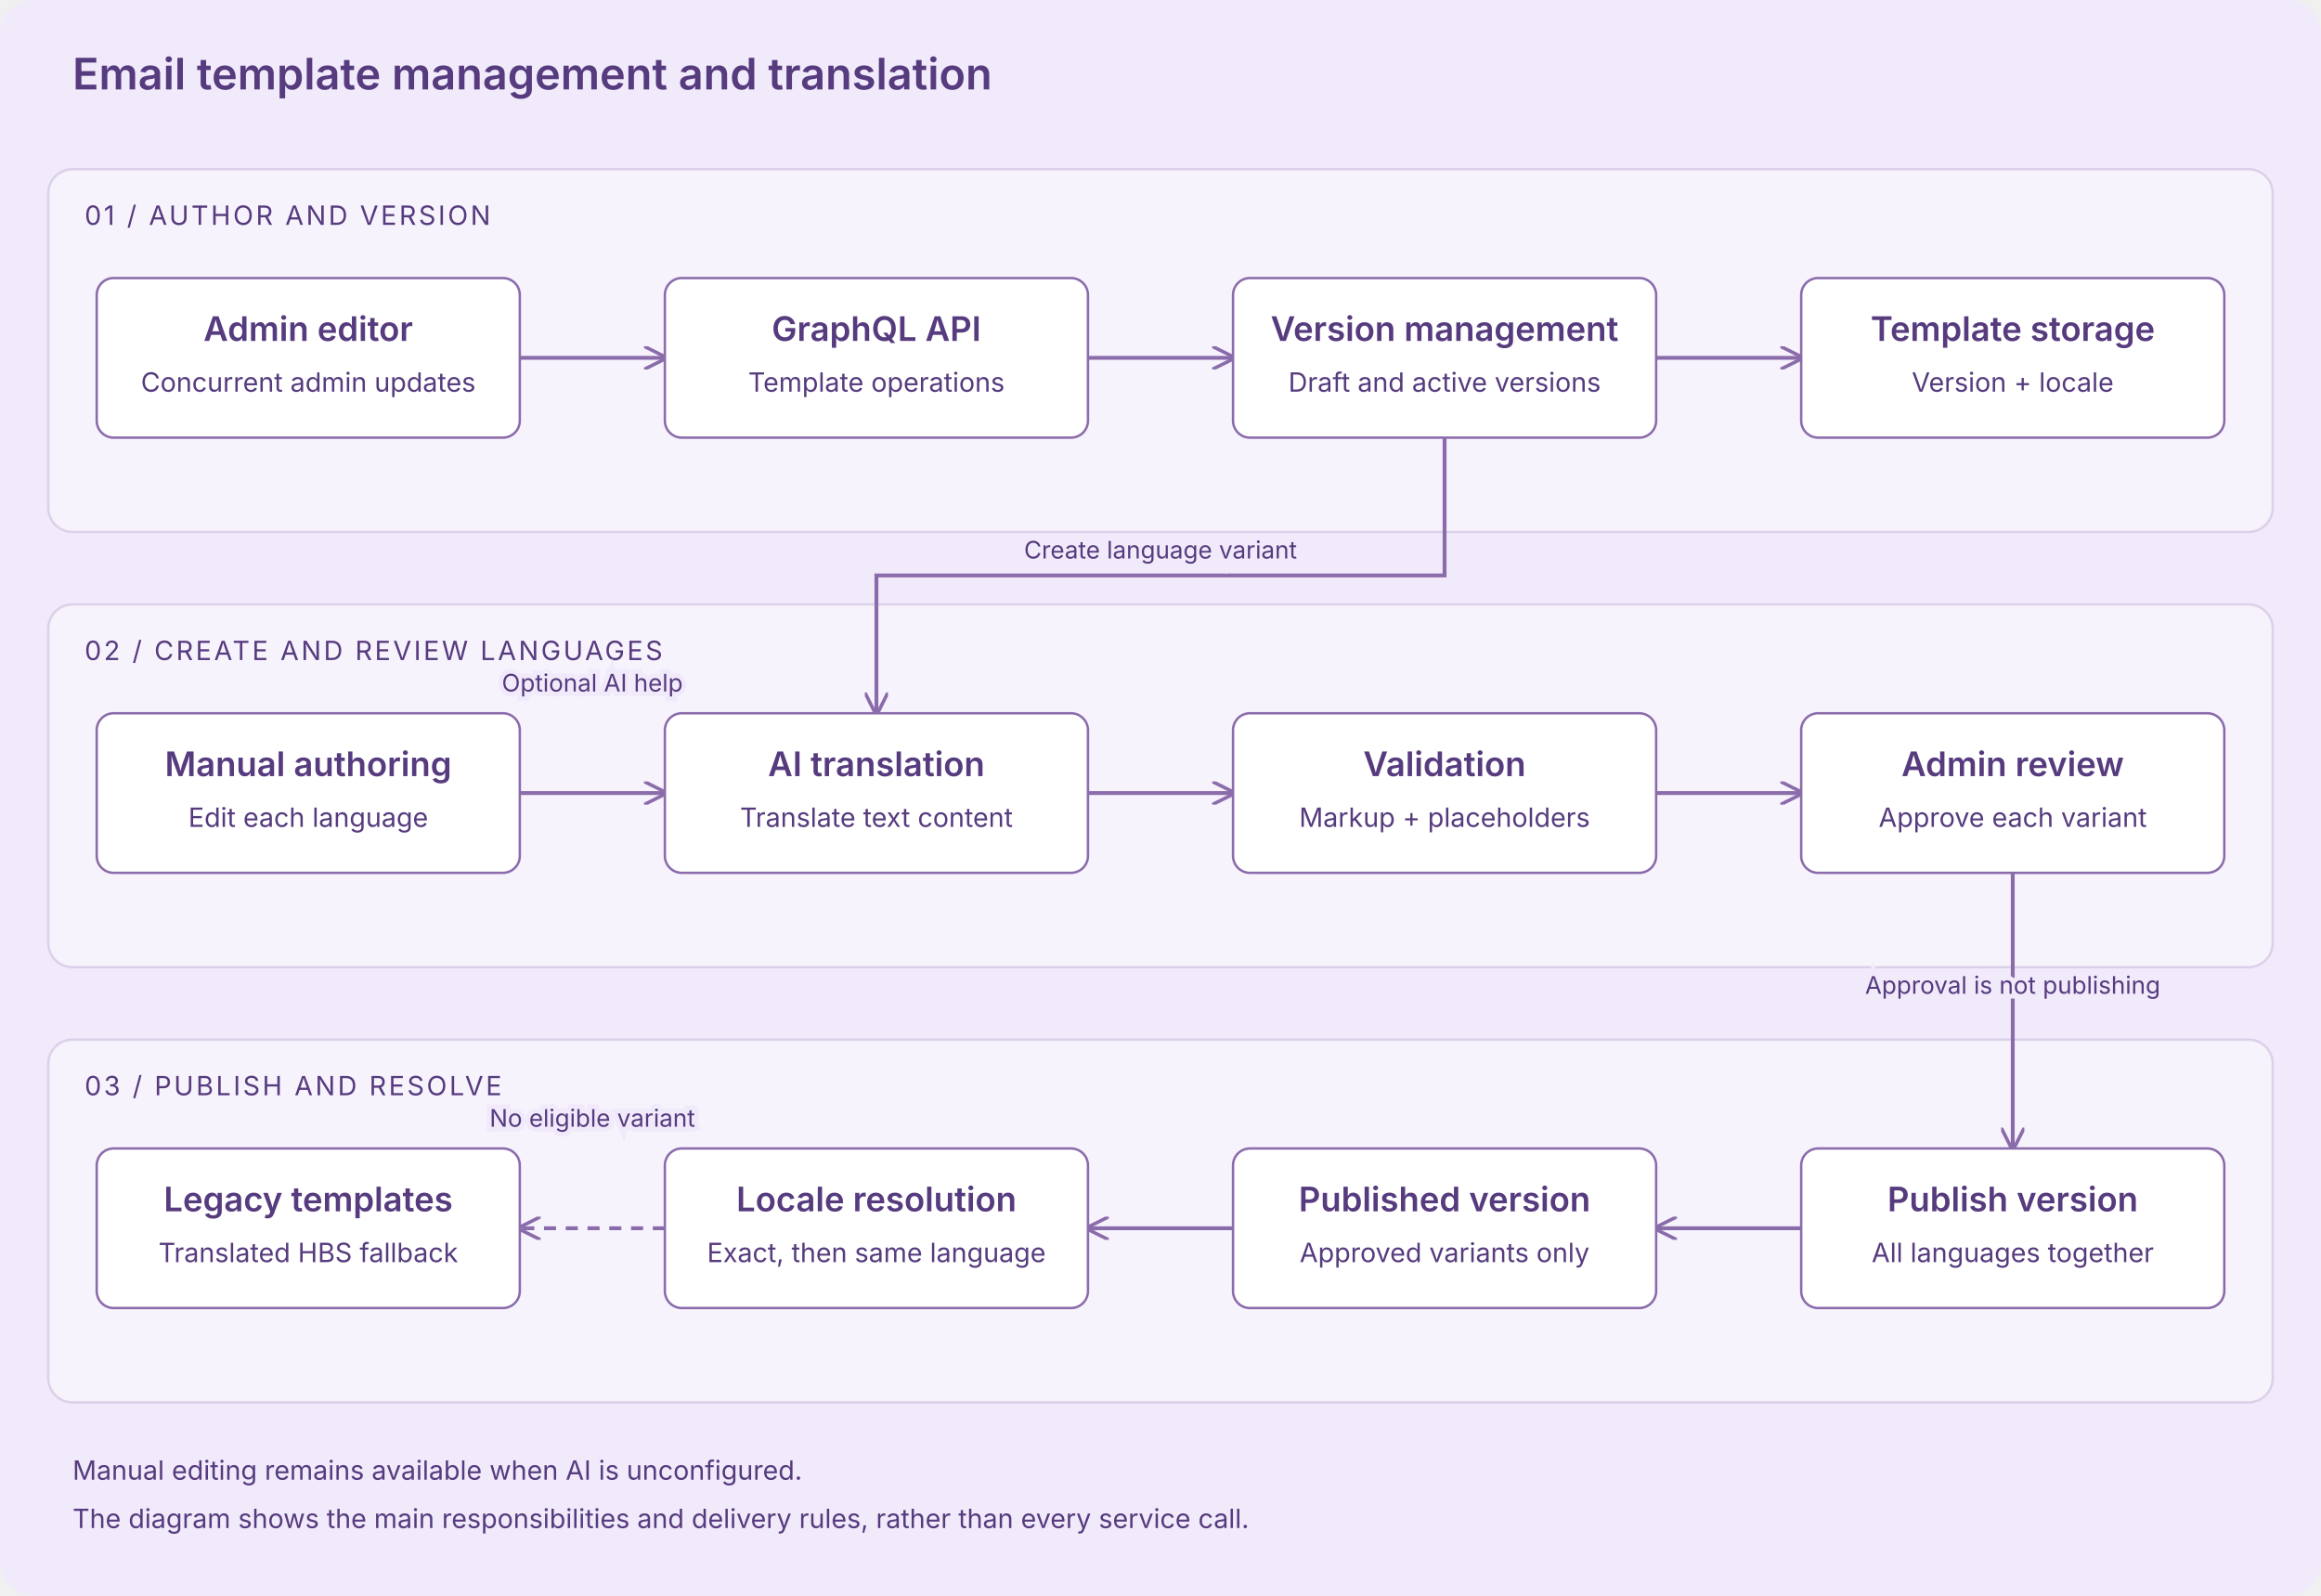
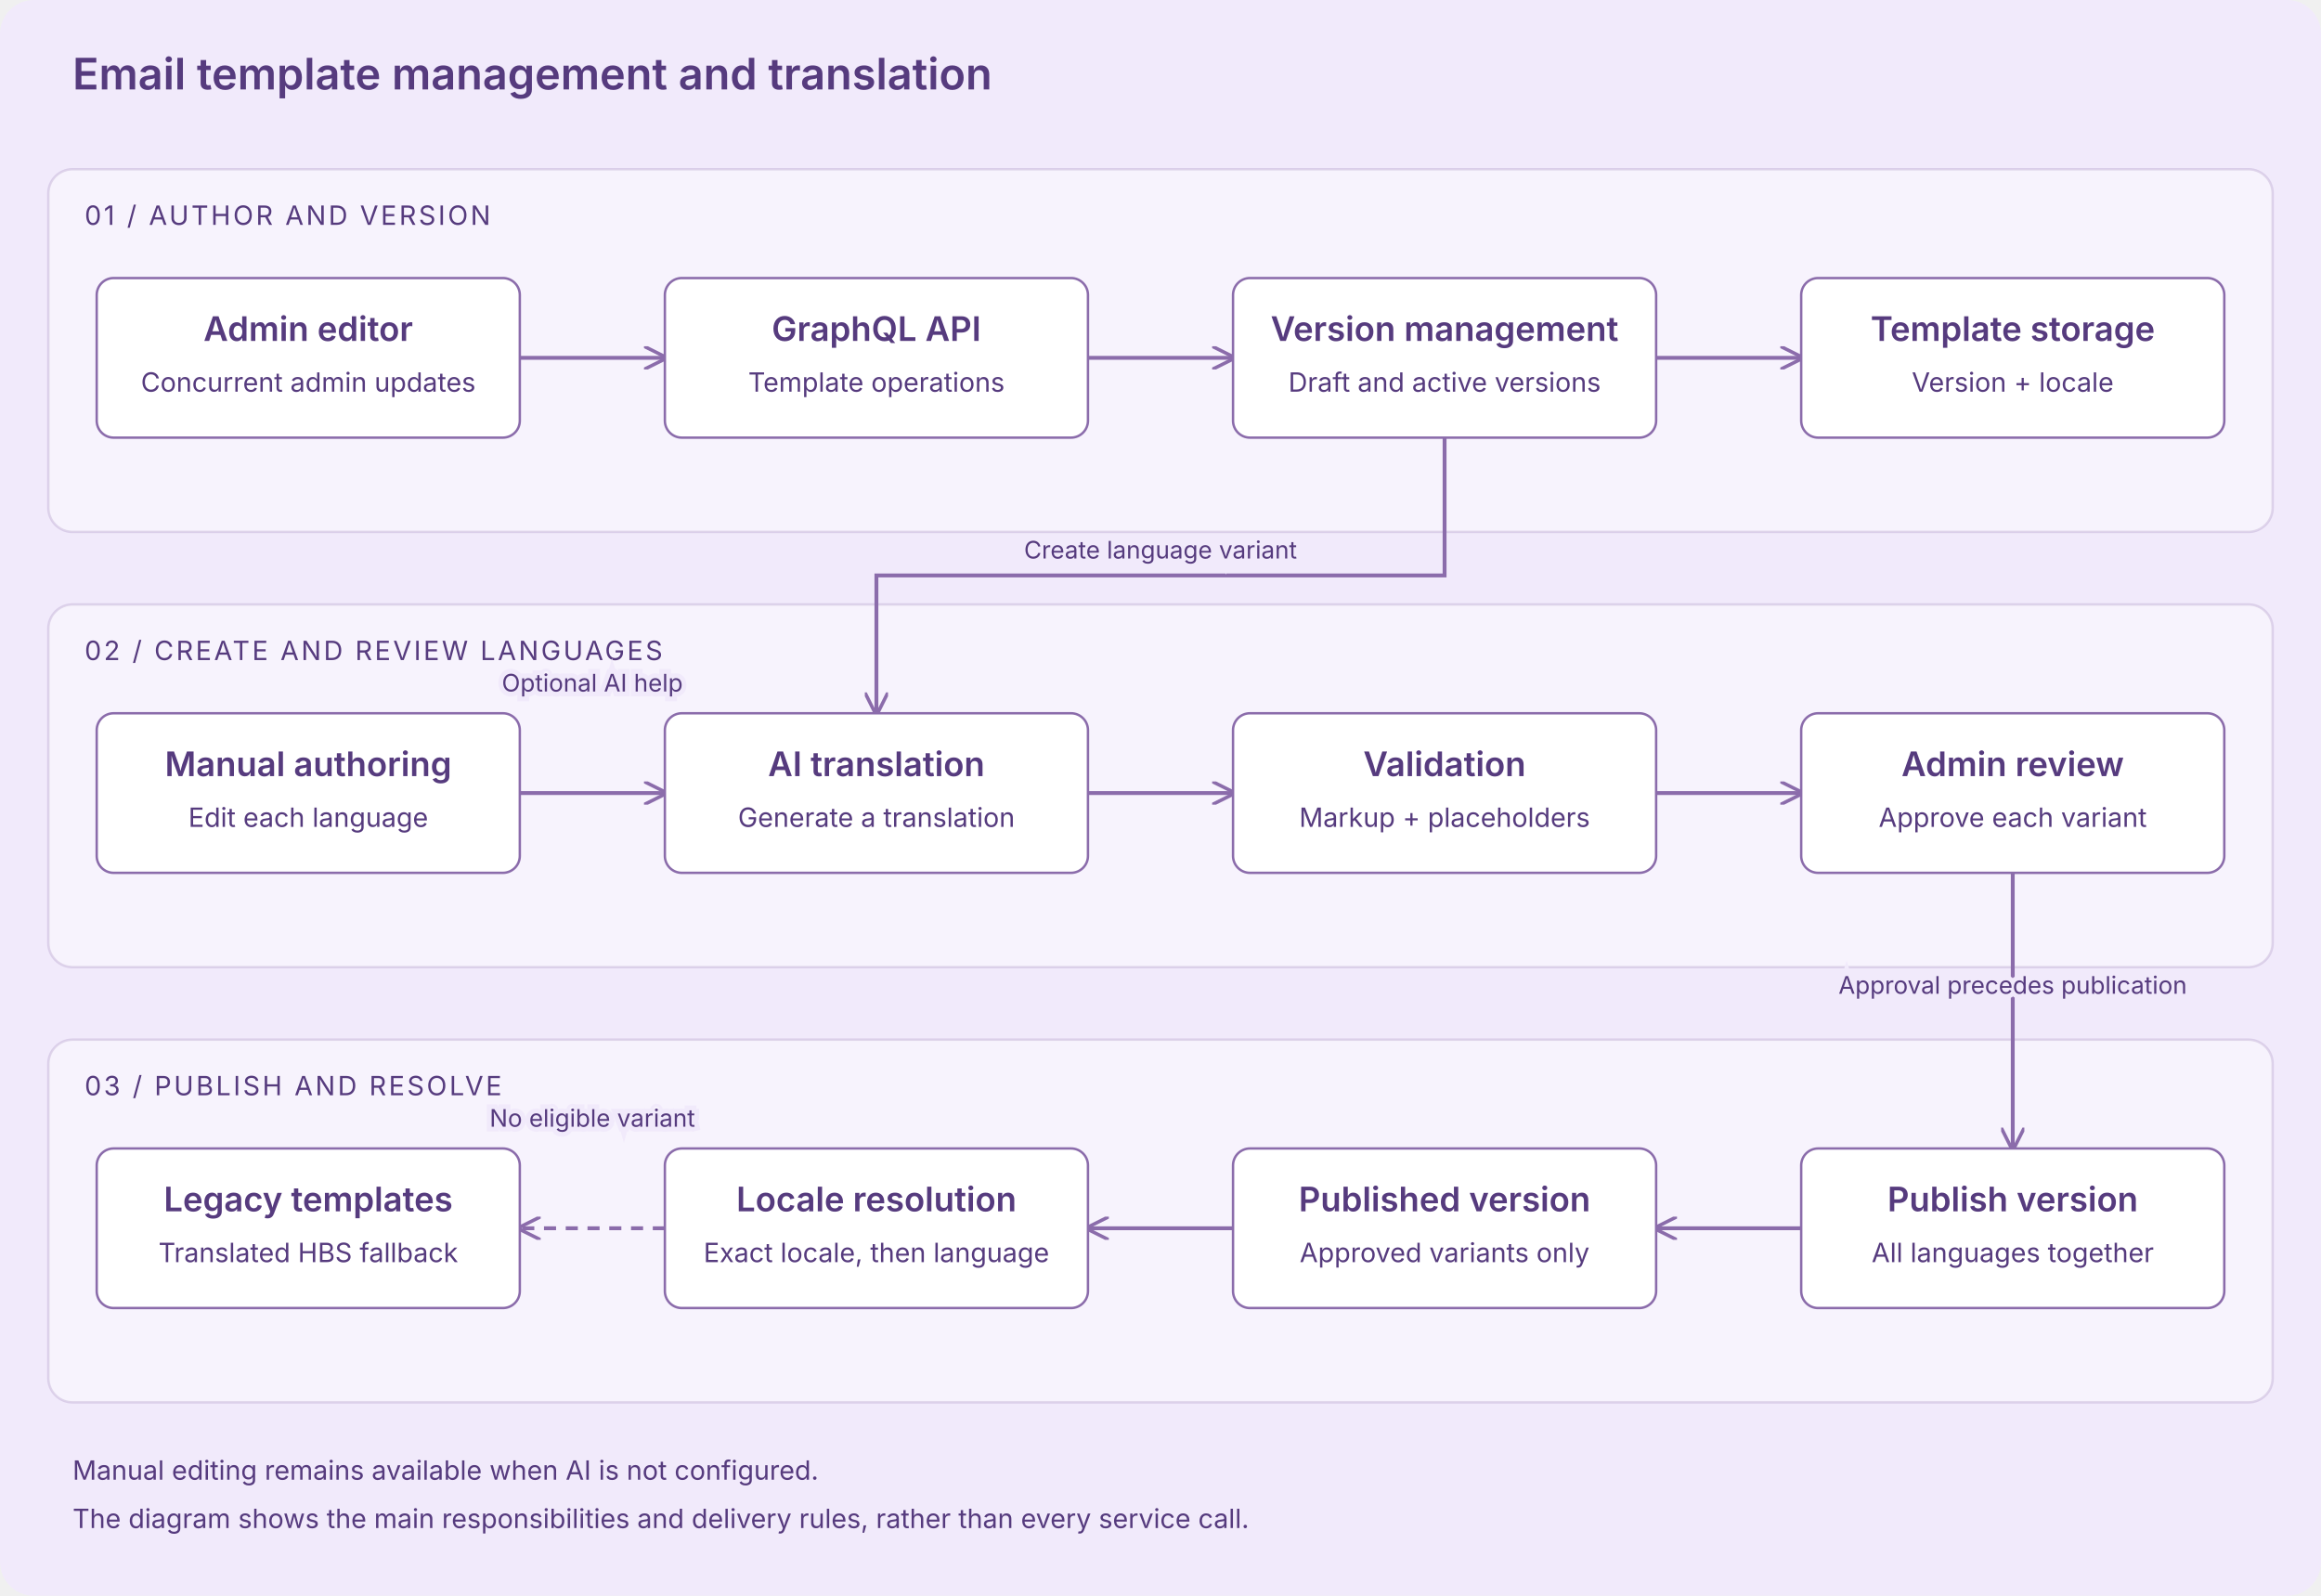
<svg xmlns="http://www.w3.org/2000/svg" viewBox="0 0 960 660" role="img" aria-labelledby="title desc">
  <defs>
    <marker id="arrow" viewBox="0 0 10 10" refX="9" refY="5" markerWidth="6" markerHeight="6" orient="auto">
      <path d="M0 0L10 5L0 10" fill="none" stroke="#8b6cab" stroke-width="1.5" />
    </marker>
  </defs>
  <g font-family="system-ui,-apple-system,sans-serif">
    <rect width="960" height="660" rx="14" fill="#f1eafb" />
    <text x="30" y="37" font-size="18" font-weight="600" fill="#563b7e">Email template management and translation</text>
    <rect x="20" y="70" width="920" height="150" rx="10" fill="#ffffff" fill-opacity=".42" stroke="#8b6cab" stroke-opacity=".22" />
    <text x="35" y="93" font-size="11" letter-spacing="1" fill="#563b7e">01 / AUTHOR AND VERSION</text>
    <rect x="20" y="250" width="920" height="150" rx="10" fill="#ffffff" fill-opacity=".42" stroke="#8b6cab" stroke-opacity=".22" />
    <text x="35" y="273" font-size="11" letter-spacing="1" fill="#563b7e">02 / CREATE AND REVIEW LANGUAGES</text>
    <rect x="20" y="430" width="920" height="150" rx="10" fill="#ffffff" fill-opacity=".42" stroke="#8b6cab" stroke-opacity=".22" />
    <text x="35" y="453" font-size="11" letter-spacing="1" fill="#563b7e">03 / PUBLISH AND RESOLVE</text>
    <path d="M215 148.0H275" fill="none" stroke="#8b6cab" stroke-width="1.6" marker-end="url(#arrow)" />
    <path d="M450 148.0H510" fill="none" stroke="#8b6cab" stroke-width="1.6" marker-end="url(#arrow)" />
    <path d="M685 148.0H745" fill="none" stroke="#8b6cab" stroke-width="1.6" marker-end="url(#arrow)" />
    <path d="M597.5 181V238.0H362.5V295" fill="none" stroke="#8b6cab" stroke-width="1.6" marker-end="url(#arrow)" />
    <text x="480.0" y="231.0" text-anchor="middle" font-size="10" fill="#563b7e" stroke="#f1eafb" stroke-width="4" paint-order="stroke">Create language variant</text>
    <path d="M215 328.0H275" fill="none" stroke="#8b6cab" stroke-width="1.6" marker-end="url(#arrow)" />
    <text x="245.0" y="286" text-anchor="middle" font-size="10" fill="#563b7e" stroke="#f1eafb" stroke-width="4" paint-order="stroke">Optional AI help</text>
    <path d="M450 328.0H510" fill="none" stroke="#8b6cab" stroke-width="1.6" marker-end="url(#arrow)" />
    <path d="M685 328.0H745" fill="none" stroke="#8b6cab" stroke-width="1.6" marker-end="url(#arrow)" />
    <path d="M832.5 361V418.0H832.5V475" fill="none" stroke="#8b6cab" stroke-width="1.6" marker-end="url(#arrow)" />
-     <text x="832.5" y="411.0" text-anchor="middle" font-size="10" fill="#563b7e" stroke="#f1eafb" stroke-width="4" paint-order="stroke">Approval is not publishing</text>
+     <text x="832.5" y="411.0" text-anchor="middle" font-size="10" fill="#563b7e" stroke="#f1eafb" stroke-width="4" paint-order="stroke">Approval precedes publication</text>
    <path d="M745 508.0H685" fill="none" stroke="#8b6cab" stroke-width="1.6" marker-end="url(#arrow)" />
    <path d="M510 508.0H450" fill="none" stroke="#8b6cab" stroke-width="1.6" marker-end="url(#arrow)" />
    <path d="M275 508.0H215" fill="none" stroke="#8b6cab" stroke-width="1.6" marker-end="url(#arrow)" stroke-dasharray="5 4" />
    <text x="245.0" y="466" text-anchor="middle" font-size="10" fill="#563b7e" stroke="#f1eafb" stroke-width="4" paint-order="stroke">No eligible variant</text>
    <rect x="40" y="115" width="175" height="66" rx="7" fill="#fff" stroke="#8b6cab" />
    <text x="127.5" y="141" text-anchor="middle" font-size="14" font-weight="600" fill="#563b7e">Admin editor</text>
    <text x="127.5" y="162" text-anchor="middle" font-size="11" fill="#563b7e">Concurrent admin updates</text>
    <rect x="275" y="115" width="175" height="66" rx="7" fill="#fff" stroke="#8b6cab" />
    <text x="362.5" y="141" text-anchor="middle" font-size="14" font-weight="600" fill="#563b7e">GraphQL API</text>
    <text x="362.5" y="162" text-anchor="middle" font-size="11" fill="#563b7e">Template operations</text>
    <rect x="510" y="115" width="175" height="66" rx="7" fill="#fff" stroke="#8b6cab" />
    <text x="597.5" y="141" text-anchor="middle" font-size="14" font-weight="600" fill="#563b7e">Version management</text>
    <text x="597.5" y="162" text-anchor="middle" font-size="11" fill="#563b7e">Draft and active versions</text>
    <rect x="745" y="115" width="175" height="66" rx="7" fill="#fff" stroke="#8b6cab" />
    <text x="832.5" y="141" text-anchor="middle" font-size="14" font-weight="600" fill="#563b7e">Template storage</text>
    <text x="832.5" y="162" text-anchor="middle" font-size="11" fill="#563b7e">Version + locale</text>
    <rect x="40" y="295" width="175" height="66" rx="7" fill="#fff" stroke="#8b6cab" />
    <text x="127.5" y="321" text-anchor="middle" font-size="14" font-weight="600" fill="#563b7e">Manual authoring</text>
    <text x="127.5" y="342" text-anchor="middle" font-size="11" fill="#563b7e">Edit each language</text>
    <rect x="275" y="295" width="175" height="66" rx="7" fill="#fff" stroke="#8b6cab" />
    <text x="362.5" y="321" text-anchor="middle" font-size="14" font-weight="600" fill="#563b7e">AI translation</text>
-     <text x="362.5" y="342" text-anchor="middle" font-size="11" fill="#563b7e">Translate text content</text>
+     <text x="362.5" y="342" text-anchor="middle" font-size="11" fill="#563b7e">Generate a translation</text>
    <rect x="510" y="295" width="175" height="66" rx="7" fill="#fff" stroke="#8b6cab" />
    <text x="597.5" y="321" text-anchor="middle" font-size="14" font-weight="600" fill="#563b7e">Validation</text>
    <text x="597.5" y="342" text-anchor="middle" font-size="11" fill="#563b7e">Markup + placeholders</text>
    <rect x="745" y="295" width="175" height="66" rx="7" fill="#fff" stroke="#8b6cab" />
    <text x="832.5" y="321" text-anchor="middle" font-size="14" font-weight="600" fill="#563b7e">Admin review</text>
    <text x="832.5" y="342" text-anchor="middle" font-size="11" fill="#563b7e">Approve each variant</text>
    <rect x="40" y="475" width="175" height="66" rx="7" fill="#fff" stroke="#8b6cab" />
    <text x="127.5" y="501" text-anchor="middle" font-size="14" font-weight="600" fill="#563b7e">Legacy templates</text>
    <text x="127.5" y="522" text-anchor="middle" font-size="11" fill="#563b7e">Translated HBS fallback</text>
    <rect x="275" y="475" width="175" height="66" rx="7" fill="#fff" stroke="#8b6cab" />
    <text x="362.5" y="501" text-anchor="middle" font-size="14" font-weight="600" fill="#563b7e">Locale resolution</text>
-     <text x="362.5" y="522" text-anchor="middle" font-size="11" fill="#563b7e">Exact, then same language</text>
+     <text x="362.5" y="522" text-anchor="middle" font-size="11" fill="#563b7e">Exact locale, then language</text>
    <rect x="510" y="475" width="175" height="66" rx="7" fill="#fff" stroke="#8b6cab" />
    <text x="597.5" y="501" text-anchor="middle" font-size="14" font-weight="600" fill="#563b7e">Published version</text>
    <text x="597.5" y="522" text-anchor="middle" font-size="11" fill="#563b7e">Approved variants only</text>
    <rect x="745" y="475" width="175" height="66" rx="7" fill="#fff" stroke="#8b6cab" />
    <text x="832.5" y="501" text-anchor="middle" font-size="14" font-weight="600" fill="#563b7e">Publish version</text>
    <text x="832.5" y="522" text-anchor="middle" font-size="11" fill="#563b7e">All languages together</text>
-     <text x="30" y="612" font-size="11" fill="#563b7e">Manual editing remains available when AI is unconfigured.</text>
+     <text x="30" y="612" font-size="11" fill="#563b7e">Manual editing remains available when AI is not configured.</text>
    <text x="30" y="632" font-size="11" fill="#563b7e">The diagram shows the main responsibilities and delivery rules, rather than every service call.</text>
  </g>
</svg>
